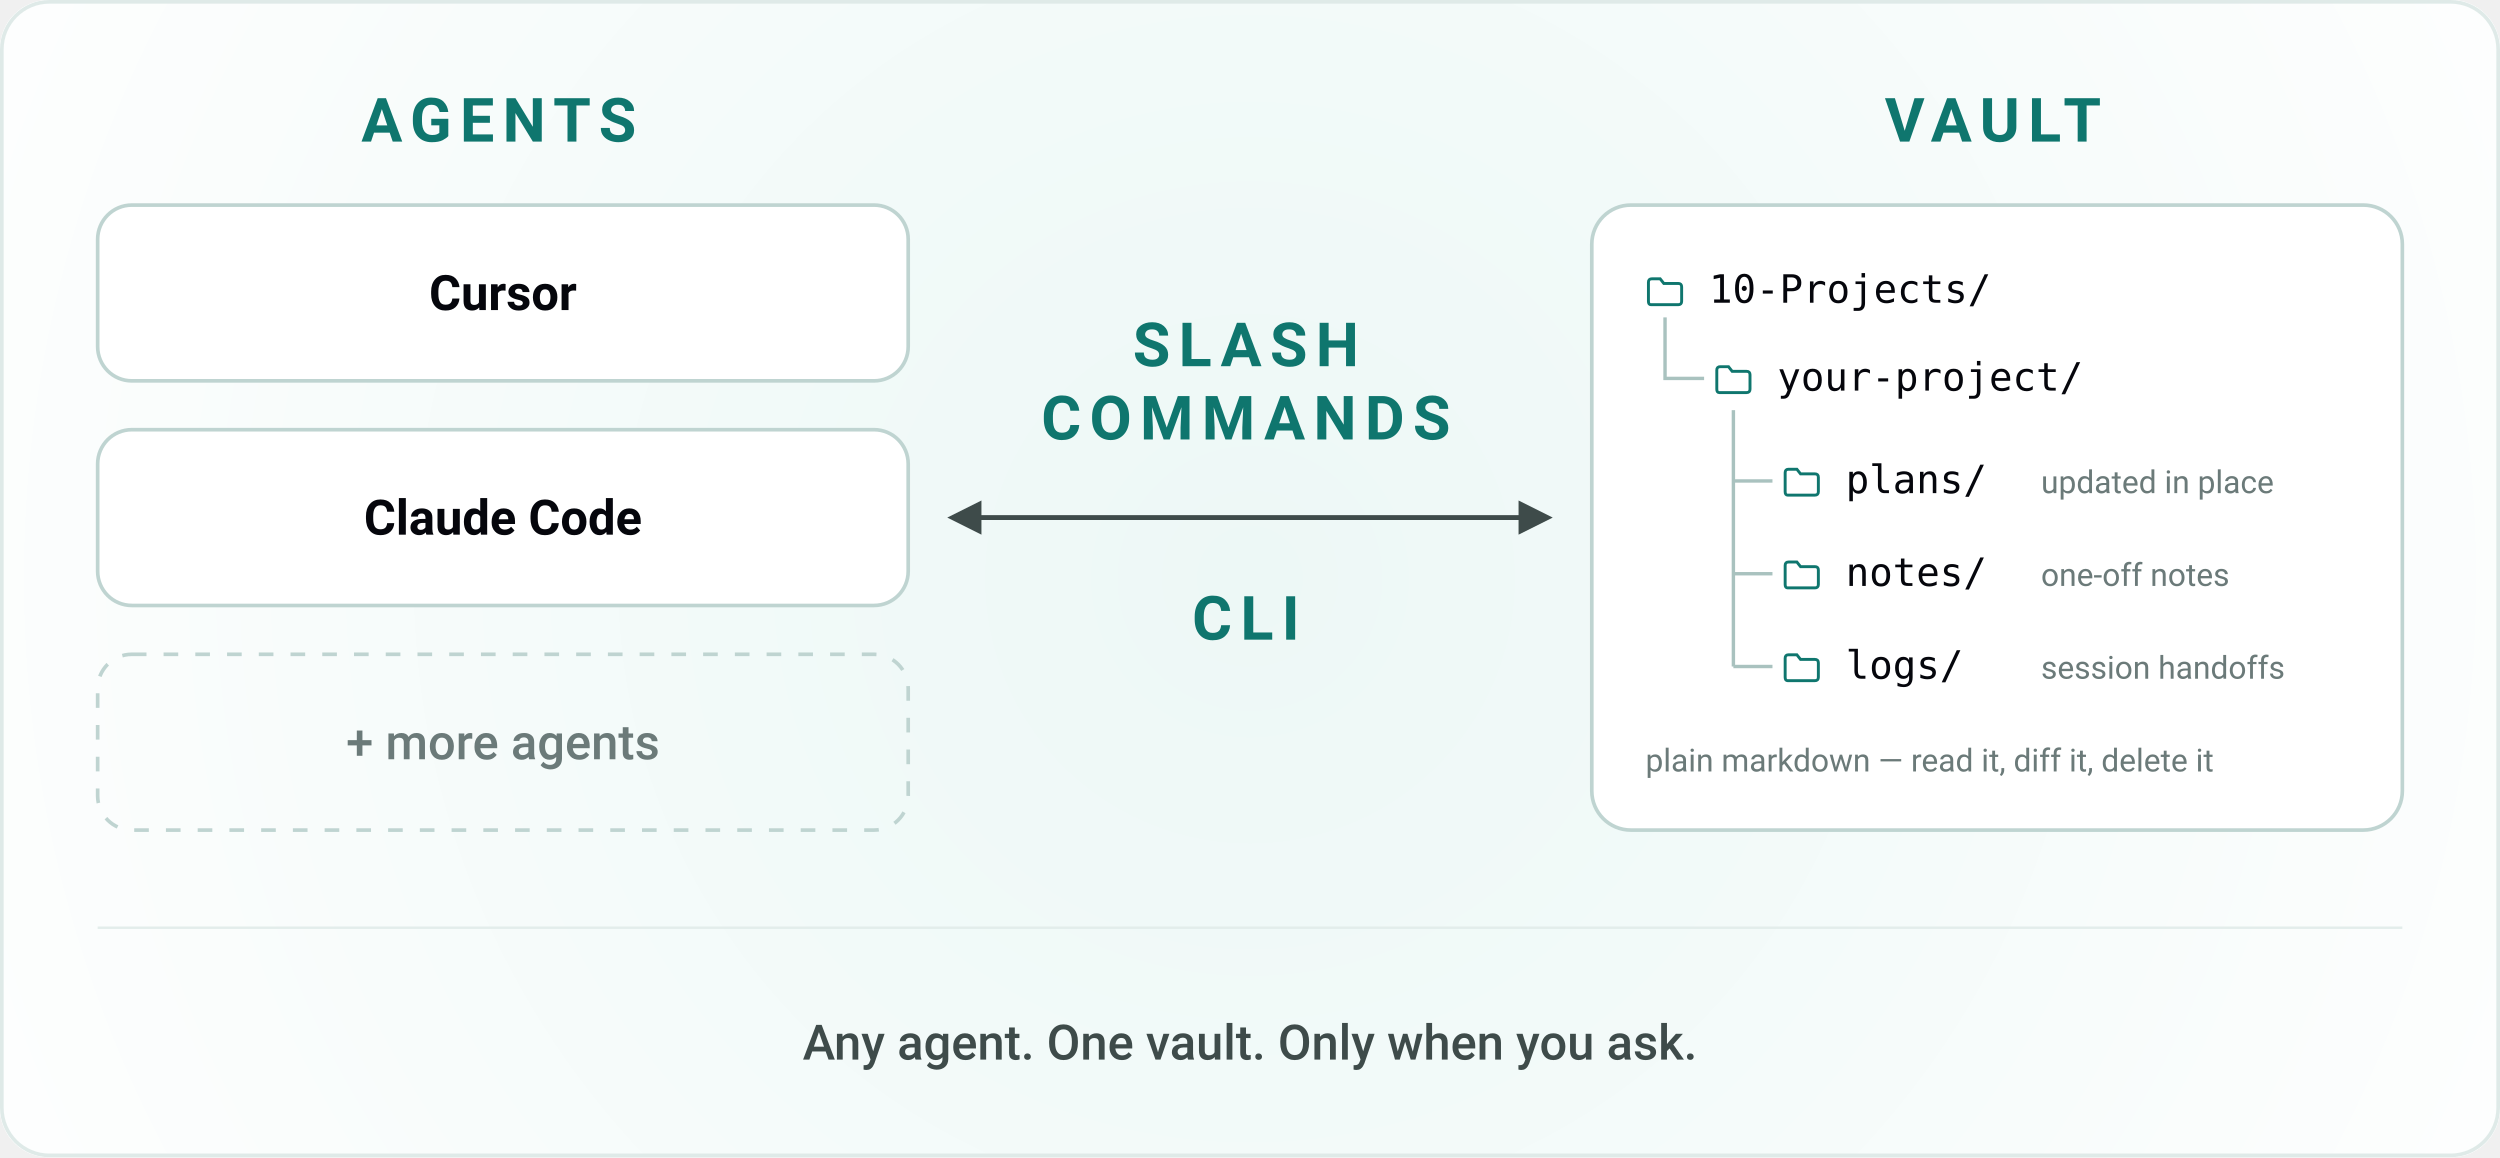
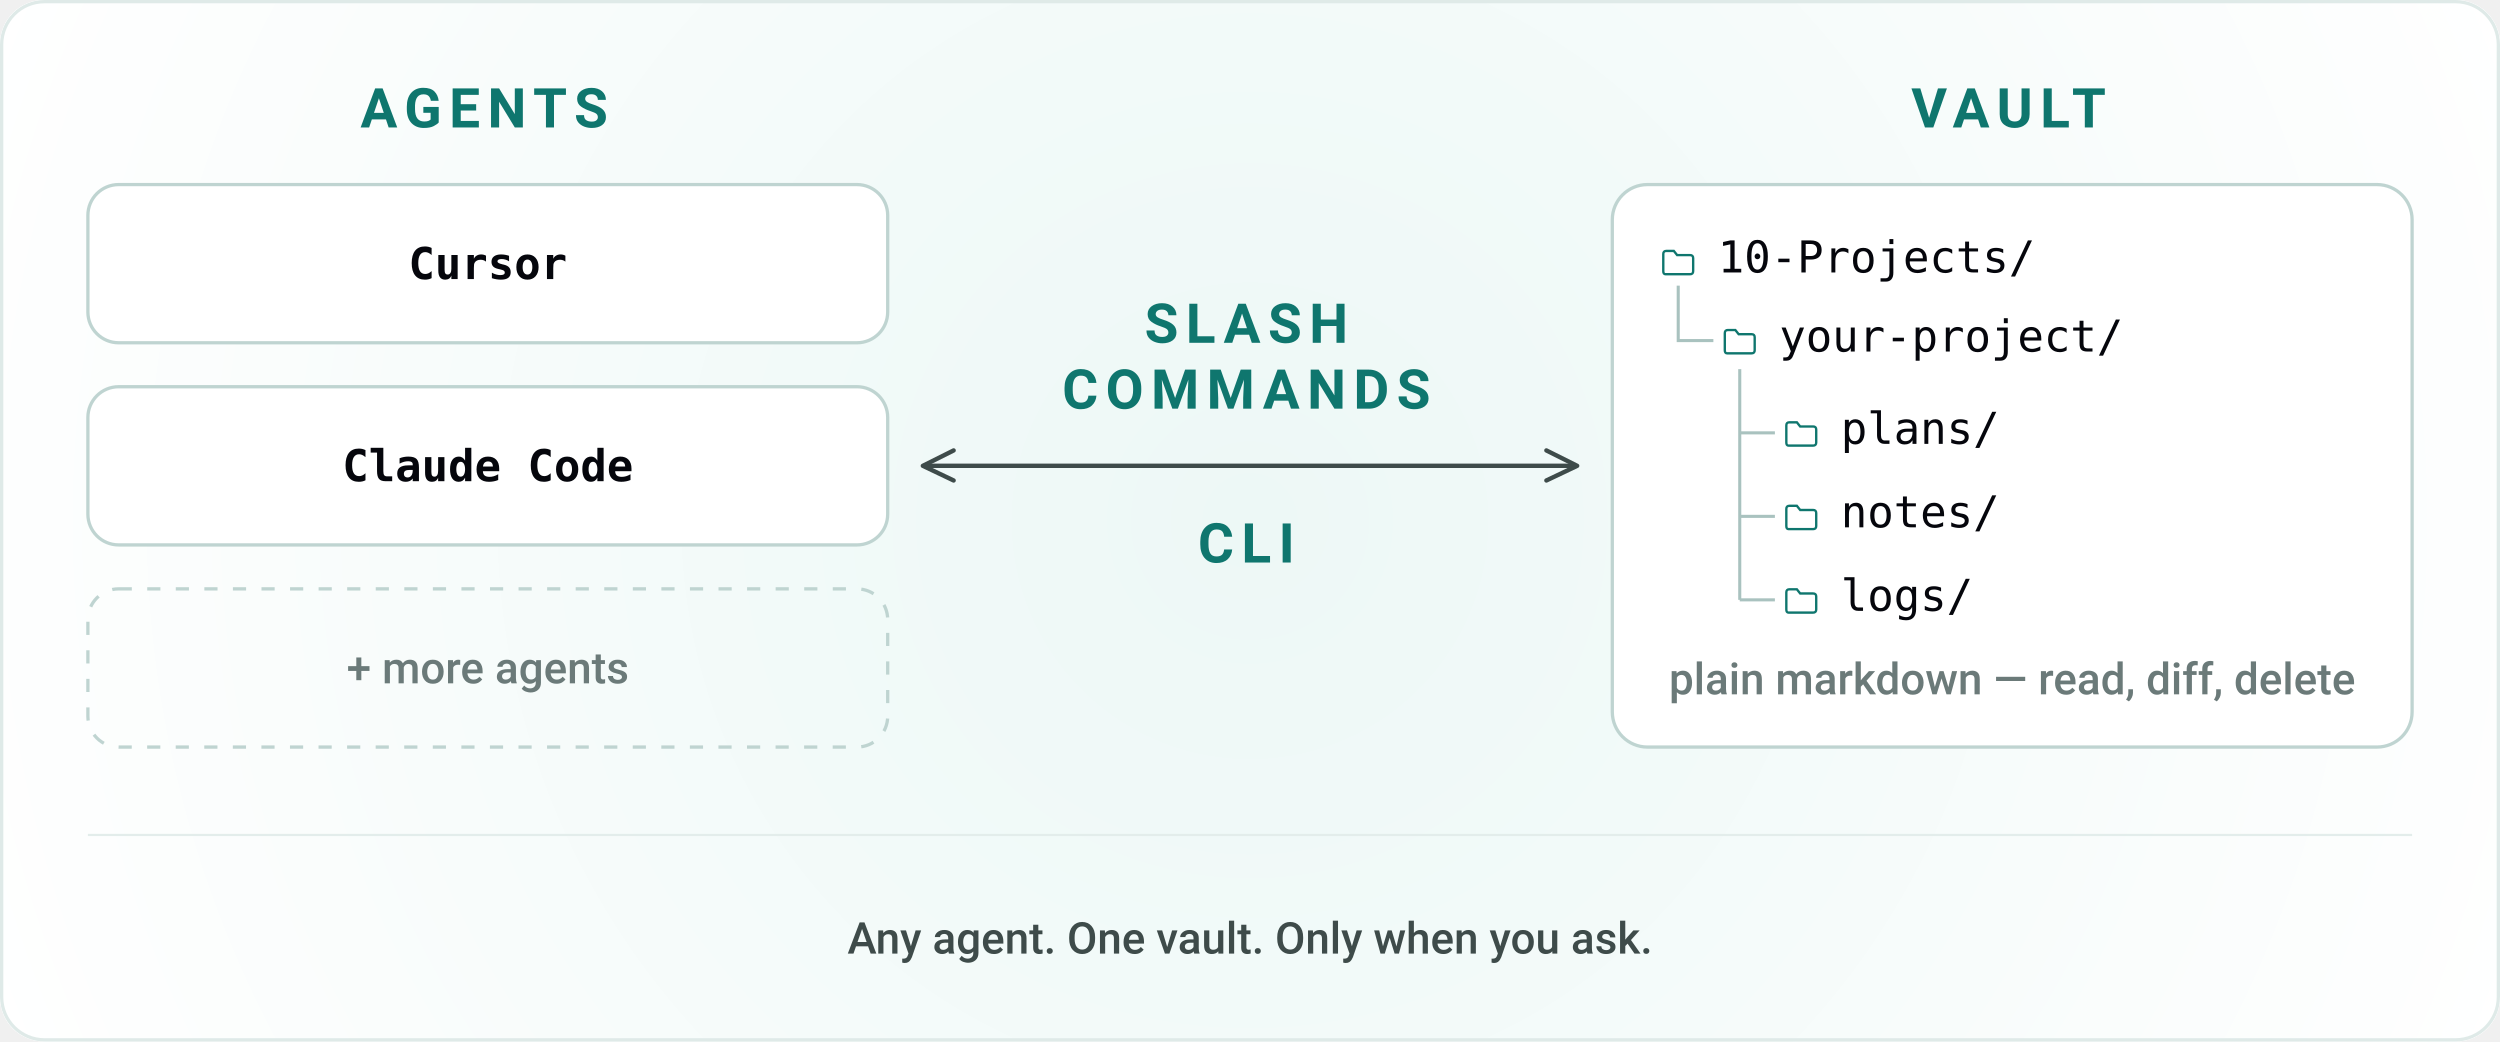
- <svg xmlns="http://www.w3.org/2000/svg" width="1024" height="474" viewBox="0 0 1024 474" role="img" aria-labelledby="what-title what-desc" font-family="system-ui, -apple-system, 'Segoe UI', Roboto, Helvetica, Arial, sans-serif" text-rendering="geometricPrecision">
+ <svg xmlns="http://www.w3.org/2000/svg" width="1024" height="426.6" viewBox="0 0 1024 426.6" role="img" aria-labelledby="what-title what-desc" font-family="system-ui, -apple-system, 'Segoe UI', Roboto, Helvetica, Arial, sans-serif" text-rendering="geometricPrecision">
  <defs>
-     <radialGradient id="glow" cx="512" cy="237" r="620" gradientUnits="userSpaceOnUse">
+     <radialGradient id="glow" cx="512" cy="213.3" r="558" gradientUnits="userSpaceOnUse">
      <stop offset="0" stop-color="#EDF8F6" />
      <stop offset="0.35" stop-color="#F2FAF9" />
      <stop offset="0.62" stop-color="#F8FCFB" />
      <stop offset="1" stop-color="#FFFFFF" />
    </radialGradient>
    <symbol id="folder" viewBox="0 0 16 13">
      <path class="folder" d="M1.2 2.6q0-1.4 1.4-1.4h3.4l1.5 1.9h5.9q1.4 0 1.4 1.4v5.9q0 1.4-1.4 1.4H2.2q-1 0-1-1.4z" />
    </symbol>
  </defs>
  <style>
    .bg { fill: #FFFFFF; }
    .glow { fill: url(#glow); }
-     .frame { fill: none; stroke: #DFEAE8; stroke-width: 1.5; }
-     .card { fill: #FFFFFF; stroke: #BFD4D1; stroke-width: 1.5; }
-     .card-dash { fill: none; stroke: #BFD4D1; stroke-width: 1.5; stroke-dasharray: 6 7; }
-     .panel { fill: #FFFFFF; stroke: #BFD4D1; stroke-width: 1.5; }
+     .frame { fill: none; stroke: #DFEAE8; stroke-width: 1.35; }
+     .card { fill: #FFFFFF; stroke: #BFD4D1; stroke-width: 1.35; }
+     .card-dash { fill: none; stroke: #BFD4D1; stroke-width: 1.35; stroke-dasharray: 5.4 6.3; }
+     .panel { fill: #FFFFFF; stroke: #BFD4D1; stroke-width: 1.35; }
    .mono { font-family: ui-monospace, SFMono-Regular, Menlo, Consolas, monospace; }

-     .kicker { fill: #0F766E; font-size: 25px; font-weight: 600; letter-spacing: 3.4px; }
-     .name { fill: #05060C; font-size: 20px; font-weight: 600; }
-     .more { fill: #6B7A79; font-size: 20px; font-weight: 500; }
-     .caption { fill: #3E4B4A; font-size: 20px; font-weight: 500; }
-     .file { fill: #05060C; font-size: 16px; }
-     .note { fill: #6B7A79; font-size: 13px; }
+     .kicker { fill: #0F766E; font-size: 22.5px; font-weight: 600; letter-spacing: 3.06px; }
+     .name { fill: #05060C; font-size: 18px; font-weight: 600; }
+     .more { fill: #6B7A79; font-size: 18px; font-weight: 500; }
+     .caption { fill: #3E4B4A; font-size: 18px; font-weight: 500; }
+     .file { fill: #05060C; font-size: 18px; }
+     .note { fill: #6B7A79; font-size: 18px; font-weight: 500; }

-     .arrow { fill: none; stroke: #3E4B4A; stroke-width: 2; stroke-linecap: round; }
-     .head { fill: #3E4B4A; }
-     .tree { fill: none; stroke: #A9C2BF; stroke-width: 1.4; }
-     .folder { fill: none; stroke: #0F766E; stroke-width: 1.2; }
-     .rule { fill: none; stroke: #E3EDEB; stroke-width: 1; }
+     .arrow { fill: none; stroke: #3E4B4A; stroke-width: 1.8; stroke-linecap: round; stroke-linejoin: round; }
+     .tree { fill: none; stroke: #A9C2BF; stroke-width: 1.26; }
+     .folder { fill: none; stroke: #0F766E; stroke-width: 1.08; }
+     .rule { fill: none; stroke: #E3EDEB; stroke-width: 0.9; }
  </style>
-   <rect class="bg" width="1024" height="474" rx="20" />
-   <rect class="glow" width="1024" height="474" rx="20" />
-   <rect class="frame" x="0.75" y="0.75" width="1022.5" height="472.5" rx="19.5" />
-   <text class="kicker" x="204.3" y="58" text-anchor="middle">AGENTS</text>
-   <rect class="card" x="40" y="84" width="332" height="72" rx="14" />
-   <text class="name" x="206" y="127" text-anchor="middle">Cursor</text>
-   <rect class="card" x="40" y="176" width="332" height="72" rx="14" />
-   <text class="name" x="206" y="219" text-anchor="middle">Claude Code</text>
-   <rect class="card-dash" x="40" y="268" width="332" height="72" rx="14" />
-   <text class="more" x="206" y="311" text-anchor="middle">+ more agents</text>
-   <text class="kicker" x="510.3" y="150" text-anchor="middle">SLASH</text>
-   <text class="kicker" x="510.3" y="180" text-anchor="middle">COMMANDS</text>
-   <path class="arrow" d="M402 212h220" />
-   <path class="head" d="M388 212l14-7v14z" />
-   <path class="head" d="M636 212l-14-7v14z" />
-   <text class="kicker" x="510.3" y="262" text-anchor="middle">CLI</text>
-   <text class="kicker" x="816.3" y="58" text-anchor="middle">VAULT</text>
-   <rect class="panel" x="652" y="84" width="332" height="256" rx="16" />
-   <use href="#folder" x="674" y="113" width="16" height="13" />
-   <text class="file mono" x="700" y="124">10-Projects/</text>
-   <path class="tree" d="M682 130v25h16" />
-   <use href="#folder" x="702" y="149" width="16" height="13" />
-   <text class="file mono" x="728" y="160">your-project/</text>
-   <path class="tree" d="M710 168v105" />
-   <path class="tree" d="M710 197h16M710 235h16M710 273h16" />
-   <use href="#folder" x="730" y="191" width="16" height="13" />
-   <text class="file mono" x="756" y="202">plans/</text>
-   <text class="note" x="836" y="202">updated in place</text>
-   <use href="#folder" x="730" y="229" width="16" height="13" />
-   <text class="file mono" x="756" y="240">notes/</text>
-   <text class="note" x="836" y="240">one-off notes</text>
-   <use href="#folder" x="730" y="267" width="16" height="13" />
-   <text class="file mono" x="756" y="278">logs/</text>
-   <text class="note" x="836" y="278">session handoffs</text>
-   <text class="note" x="674" y="316">plain markdown — read it, diff it, delete it</text>
-   <path class="rule" d="M40 380h944" />
-   <text class="caption" x="512" y="434" text-anchor="middle">Any agent. One vault. Only when you ask.</text>
+   <rect class="bg" width="1024" height="426.6" rx="18" />
+   <rect class="glow" width="1024" height="426.6" rx="18" />
+   <rect class="frame" x="0.675" y="0.675" width="1022.65" height="425.25" rx="17.55" />
+   <text class="kicker" x="198.3" y="52.2" text-anchor="middle">AGENTS</text>
+   <rect class="card" x="36" y="75.6" width="327.6" height="64.8" rx="12.6" />
+   <text class="name mono" x="199.8" y="114.3" text-anchor="middle">Cursor</text>
+   <rect class="card" x="36" y="158.4" width="327.6" height="64.8" rx="12.6" />
+   <text class="name mono" x="199.8" y="197.1" text-anchor="middle">Claude Code</text>
+   <rect class="card-dash" x="36" y="241.2" width="327.6" height="64.8" rx="12.6" />
+   <text class="more" x="199.8" y="279.9" text-anchor="middle">+ more agents</text>
+   <text class="kicker" x="510.5" y="140.4" text-anchor="middle">SLASH</text>
+   <text class="kicker" x="510.5" y="167.4" text-anchor="middle">COMMANDS</text>
+   <path class="arrow" d="M380 190.8H644" />
+   <path class="arrow" d="M390.6 184.5L378 190.8L390.6 196.8" />
+   <path class="arrow" d="M633.4 184.5L646 190.8L633.4 196.8" />
+   <text class="kicker" x="510.5" y="230.4" text-anchor="middle">CLI</text>
+   <text class="kicker" x="822.7" y="52.2" text-anchor="middle">VAULT</text>
+   <rect class="panel" x="660.4" y="75.6" width="327.6" height="230.4" rx="14.4" />
+   <use href="#folder" x="680.2" y="101.7" width="14.4" height="11.7" />
+   <text class="file mono" x="703.6" y="111.6">10-Projects/</text>
+   <path class="tree" d="M687.4 117v22.5h14.4" />
+   <use href="#folder" x="705.4" y="134.1" width="14.4" height="11.7" />
+   <text class="file mono" x="728.8" y="144">your-project/</text>
+   <path class="tree" d="M712.6 151.2v94.5" />
+   <path class="tree" d="M712.6 177.3h14.4M712.6 211.5h14.4M712.6 245.7h14.4" />
+   <use href="#folder" x="730.6" y="171.9" width="14.4" height="11.7" />
+   <text class="file mono" x="754" y="181.8">plans/</text>
+   <use href="#folder" x="730.6" y="206.1" width="14.4" height="11.7" />
+   <text class="file mono" x="754" y="216">notes/</text>
+   <use href="#folder" x="730.6" y="240.3" width="14.4" height="11.7" />
+   <text class="file mono" x="754" y="250.2">logs/</text>
+   <text class="note" x="824.2" y="284.4" text-anchor="middle">plain markdown — read, diff, delete</text>
+   <path class="rule" d="M36 342h952" />
+   <text class="caption" x="512" y="390.6" text-anchor="middle">Any agent. One vault. Only when you ask.</text>
</svg>
